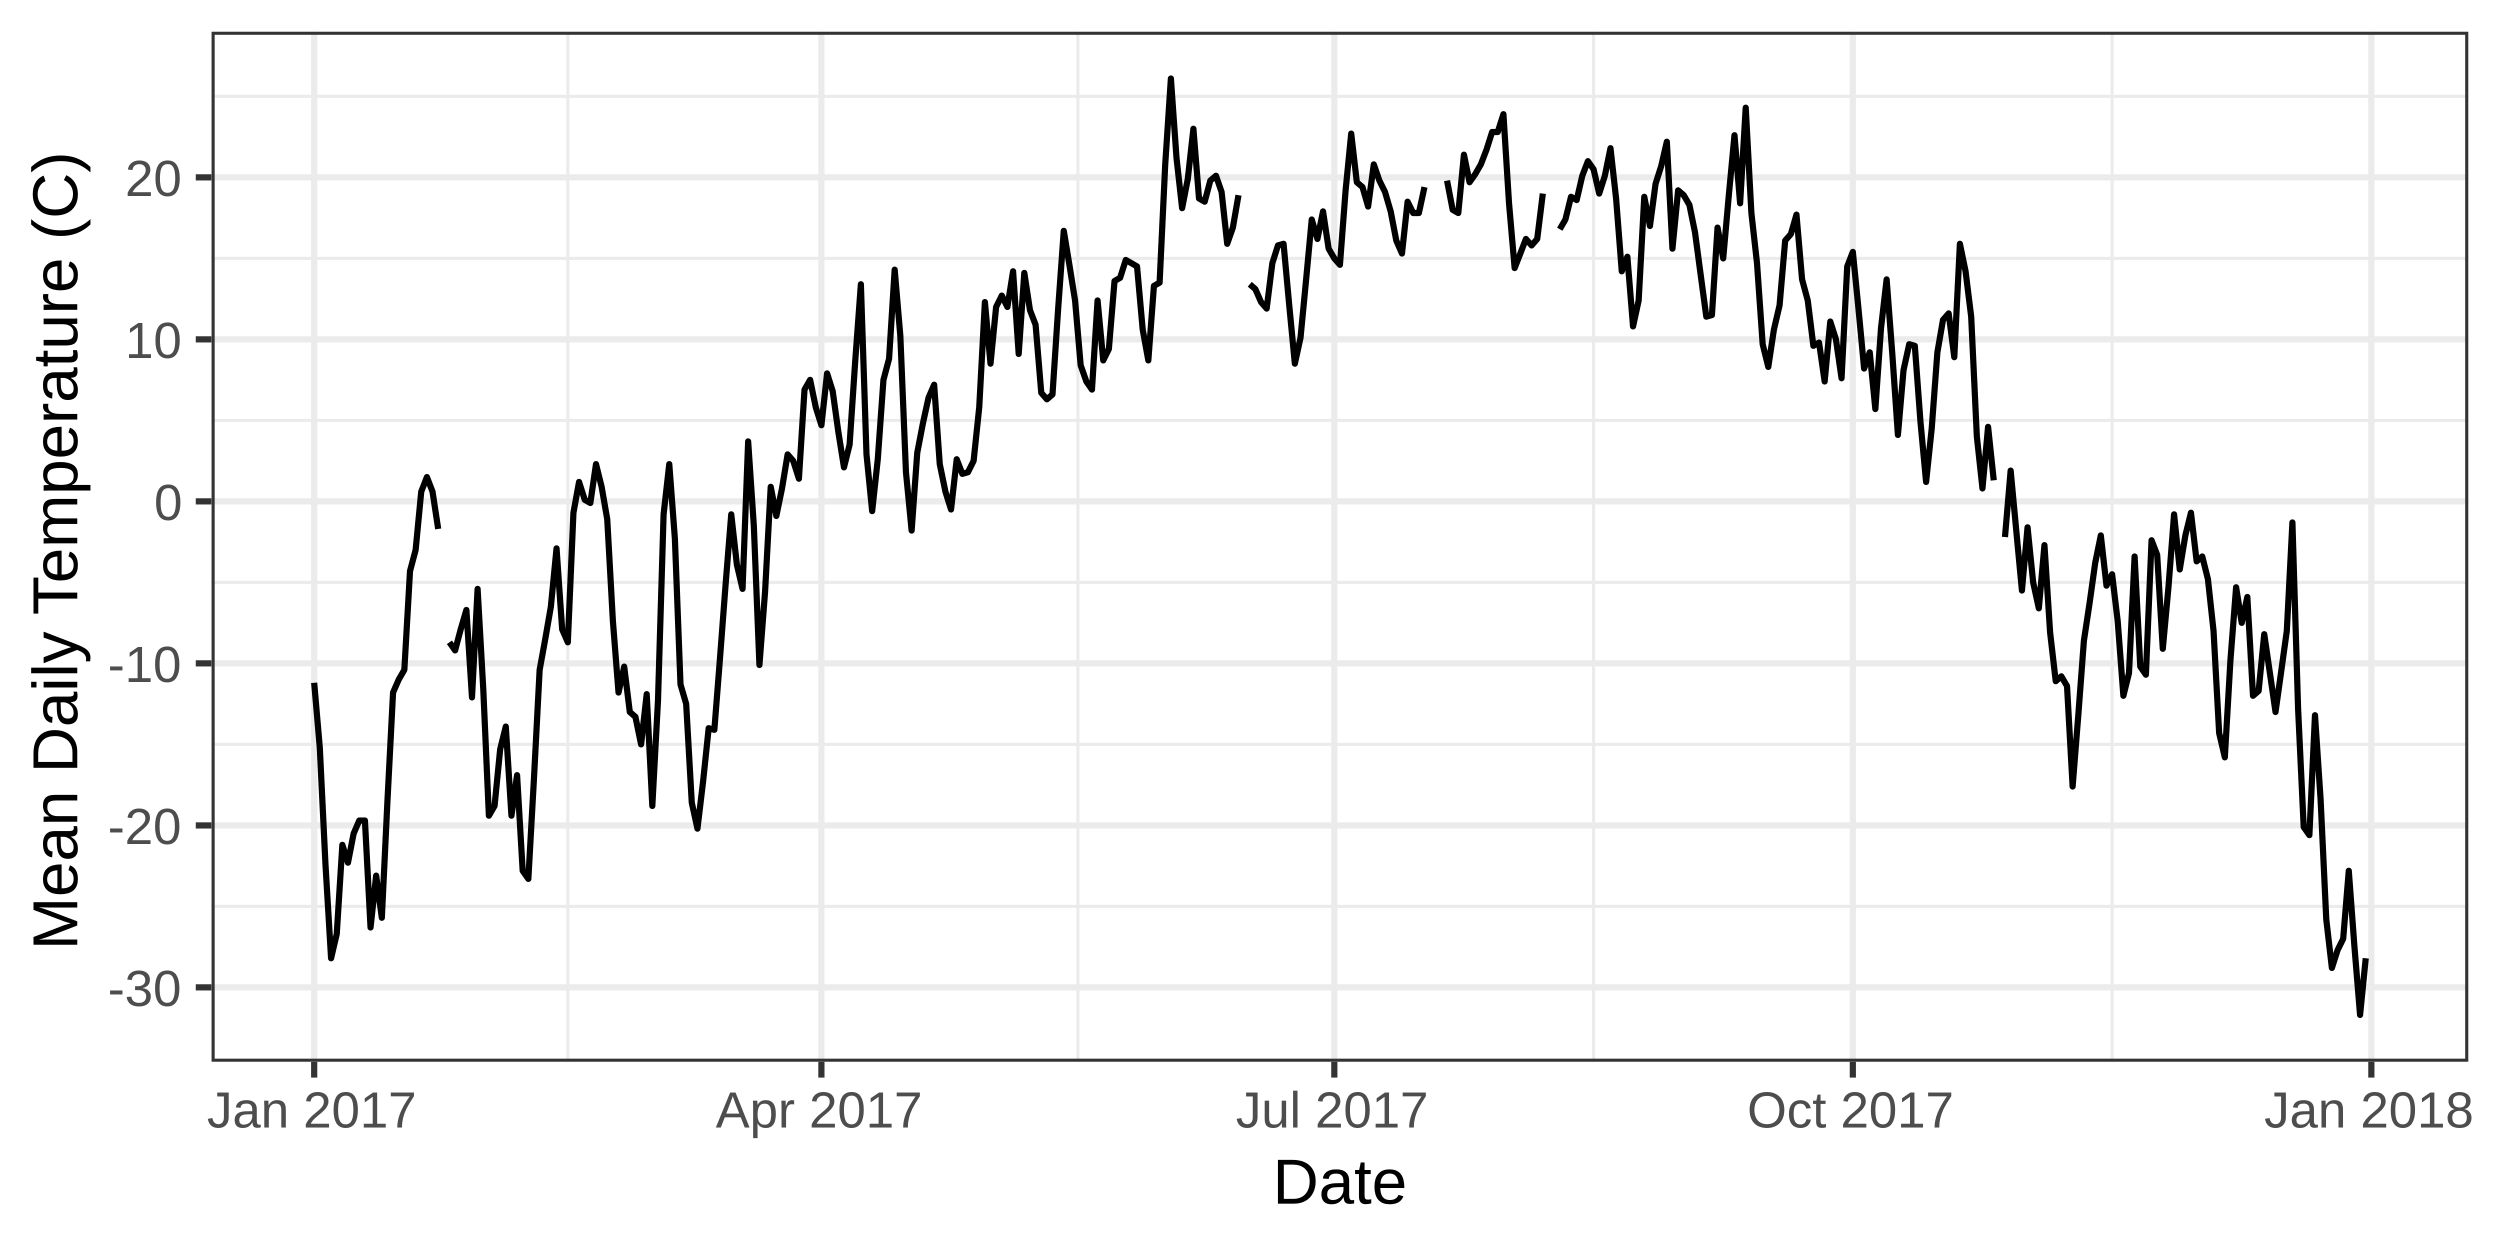
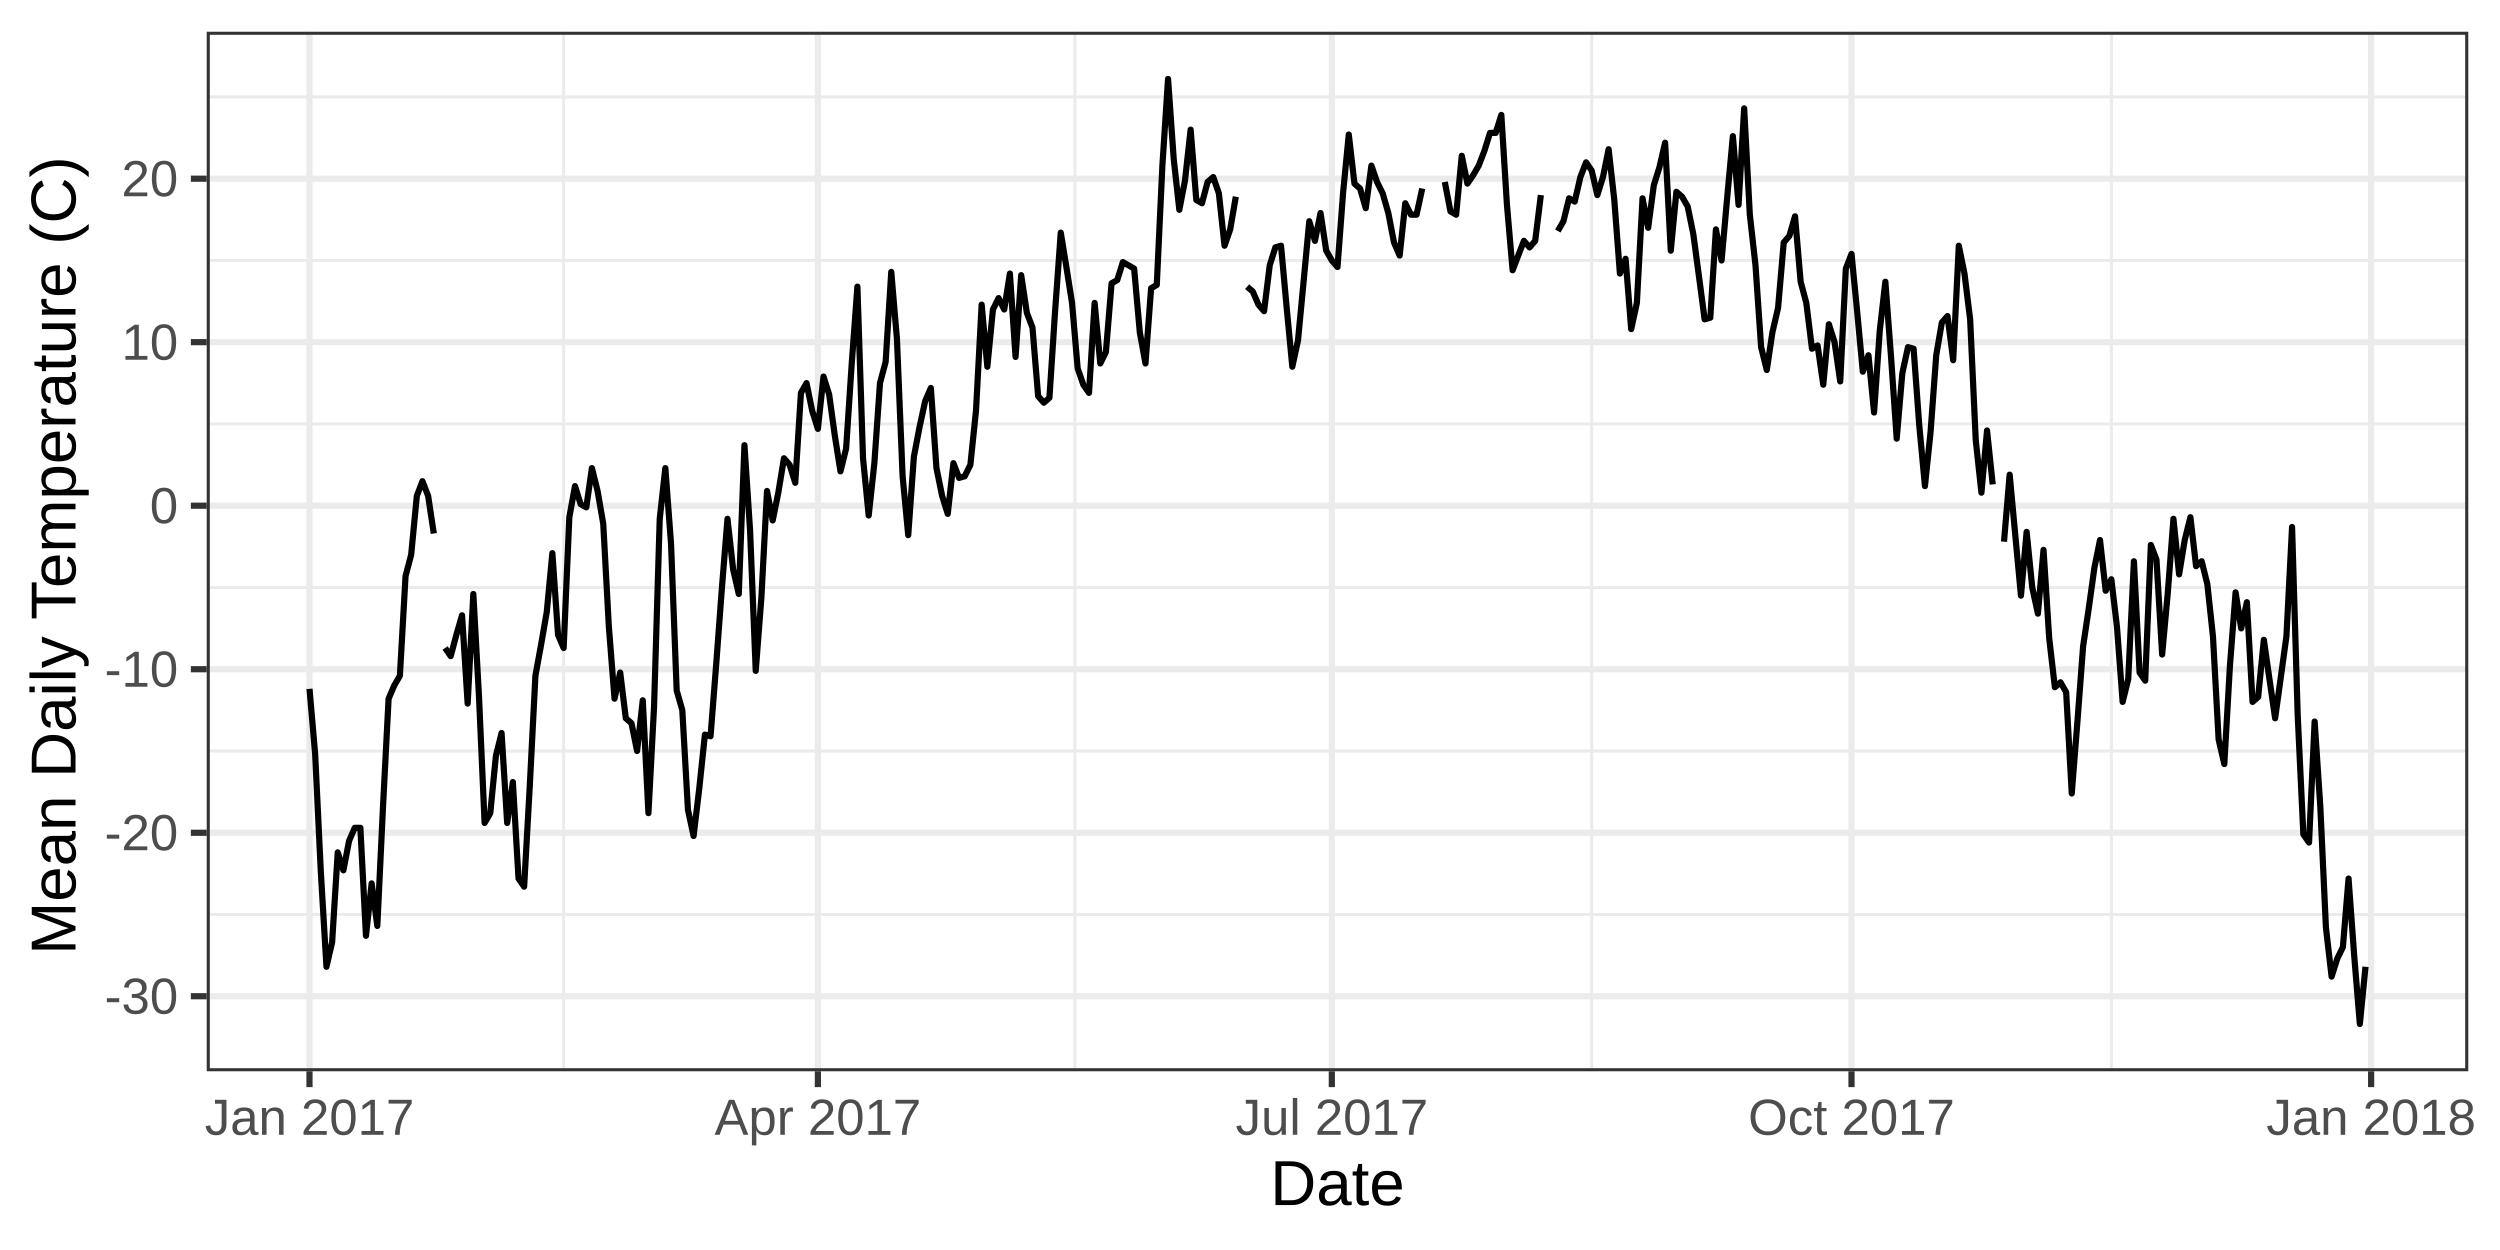
<svg xmlns="http://www.w3.org/2000/svg" viewBox="0 0 432.00 216.00">
  <defs>
    <style type="text/css">
-     line, polyline, path, rect, circle {
+     line, polyline, polygon, path, rect, circle {
      fill: none;
      stroke: #000000;
      stroke-linecap: round;
      stroke-linejoin: round;
      stroke-miterlimit: 10.00;
    }
  </style>
  </defs>
  <rect width="100%" height="100%" style="stroke: none; fill: #FFFFFF;" />
  <rect x="0.00" y="0.00" width="432.00" height="216.00" style="stroke-width: 1.07; stroke: #FFFFFF; fill: #FFFFFF;" />
  <defs>
-     <clipPath id="cpMzYuNTY0N3w0MjYuNTIxfDE4My40NzR8NS40Nzk0NQ==">
-       <rect x="36.56" y="5.48" width="389.96" height="177.99" />
+     <clipPath id="cpMzUuNzJ8NDI2LjUyfDE4NS4xMnw1LjQ4">
+       <rect x="35.72" y="5.48" width="390.80" height="179.64" />
    </clipPath>
  </defs>
-   <rect x="36.56" y="5.48" width="389.96" height="177.99" style="stroke-width: 1.07; stroke: none; fill: #FFFFFF;" clip-path="url(#cpMzYuNTY0N3w0MjYuNTIxfDE4My40NzR8NS40Nzk0NQ==)" />
-   <polyline points="36.56,156.63 426.52,156.63 " style="stroke-width: 0.53; stroke: #EBEBEB; stroke-linecap: butt;" clip-path="url(#cpMzYuNTY0N3w0MjYuNTIxfDE4My40NzR8NS40Nzk0NQ==)" />
-   <polyline points="36.56,128.63 426.52,128.63 " style="stroke-width: 0.53; stroke: #EBEBEB; stroke-linecap: butt;" clip-path="url(#cpMzYuNTY0N3w0MjYuNTIxfDE4My40NzR8NS40Nzk0NQ==)" />
-   <polyline points="36.56,100.64 426.52,100.64 " style="stroke-width: 0.53; stroke: #EBEBEB; stroke-linecap: butt;" clip-path="url(#cpMzYuNTY0N3w0MjYuNTIxfDE4My40NzR8NS40Nzk0NQ==)" />
-   <polyline points="36.56,72.64 426.52,72.64 " style="stroke-width: 0.53; stroke: #EBEBEB; stroke-linecap: butt;" clip-path="url(#cpMzYuNTY0N3w0MjYuNTIxfDE4My40NzR8NS40Nzk0NQ==)" />
-   <polyline points="36.56,44.65 426.52,44.65 " style="stroke-width: 0.53; stroke: #EBEBEB; stroke-linecap: butt;" clip-path="url(#cpMzYuNTY0N3w0MjYuNTIxfDE4My40NzR8NS40Nzk0NQ==)" />
-   <polyline points="36.56,16.65 426.52,16.65 " style="stroke-width: 0.53; stroke: #EBEBEB; stroke-linecap: butt;" clip-path="url(#cpMzYuNTY0N3w0MjYuNTIxfDE4My40NzR8NS40Nzk0NQ==)" />
-   <polyline points="98.12,183.47 98.12,5.48 " style="stroke-width: 0.53; stroke: #EBEBEB; stroke-linecap: butt;" clip-path="url(#cpMzYuNTY0N3w0MjYuNTIxfDE4My40NzR8NS40Nzk0NQ==)" />
-   <polyline points="186.26,183.47 186.26,5.48 " style="stroke-width: 0.53; stroke: #EBEBEB; stroke-linecap: butt;" clip-path="url(#cpMzYuNTY0N3w0MjYuNTIxfDE4My40NzR8NS40Nzk0NQ==)" />
-   <polyline points="275.37,183.47 275.37,5.48 " style="stroke-width: 0.53; stroke: #EBEBEB; stroke-linecap: butt;" clip-path="url(#cpMzYuNTY0N3w0MjYuNTIxfDE4My40NzR8NS40Nzk0NQ==)" />
-   <polyline points="364.97,183.47 364.97,5.48 " style="stroke-width: 0.53; stroke: #EBEBEB; stroke-linecap: butt;" clip-path="url(#cpMzYuNTY0N3w0MjYuNTIxfDE4My40NzR8NS40Nzk0NQ==)" />
-   <polyline points="36.56,170.62 426.52,170.62 " style="stroke-width: 1.07; stroke: #EBEBEB; stroke-linecap: butt;" clip-path="url(#cpMzYuNTY0N3w0MjYuNTIxfDE4My40NzR8NS40Nzk0NQ==)" />
-   <polyline points="36.56,142.63 426.52,142.63 " style="stroke-width: 1.07; stroke: #EBEBEB; stroke-linecap: butt;" clip-path="url(#cpMzYuNTY0N3w0MjYuNTIxfDE4My40NzR8NS40Nzk0NQ==)" />
-   <polyline points="36.56,114.63 426.52,114.63 " style="stroke-width: 1.07; stroke: #EBEBEB; stroke-linecap: butt;" clip-path="url(#cpMzYuNTY0N3w0MjYuNTIxfDE4My40NzR8NS40Nzk0NQ==)" />
-   <polyline points="36.56,86.64 426.52,86.64 " style="stroke-width: 1.07; stroke: #EBEBEB; stroke-linecap: butt;" clip-path="url(#cpMzYuNTY0N3w0MjYuNTIxfDE4My40NzR8NS40Nzk0NQ==)" />
-   <polyline points="36.56,58.64 426.52,58.64 " style="stroke-width: 1.07; stroke: #EBEBEB; stroke-linecap: butt;" clip-path="url(#cpMzYuNTY0N3w0MjYuNTIxfDE4My40NzR8NS40Nzk0NQ==)" />
-   <polyline points="36.56,30.65 426.52,30.65 " style="stroke-width: 1.07; stroke: #EBEBEB; stroke-linecap: butt;" clip-path="url(#cpMzYuNTY0N3w0MjYuNTIxfDE4My40NzR8NS40Nzk0NQ==)" />
-   <polyline points="54.29,183.47 54.29,5.48 " style="stroke-width: 1.07; stroke: #EBEBEB; stroke-linecap: butt;" clip-path="url(#cpMzYuNTY0N3w0MjYuNTIxfDE4My40NzR8NS40Nzk0NQ==)" />
-   <polyline points="141.94,183.47 141.94,5.48 " style="stroke-width: 1.07; stroke: #EBEBEB; stroke-linecap: butt;" clip-path="url(#cpMzYuNTY0N3w0MjYuNTIxfDE4My40NzR8NS40Nzk0NQ==)" />
-   <polyline points="230.57,183.47 230.57,5.48 " style="stroke-width: 1.07; stroke: #EBEBEB; stroke-linecap: butt;" clip-path="url(#cpMzYuNTY0N3w0MjYuNTIxfDE4My40NzR8NS40Nzk0NQ==)" />
-   <polyline points="320.17,183.47 320.17,5.48 " style="stroke-width: 1.07; stroke: #EBEBEB; stroke-linecap: butt;" clip-path="url(#cpMzYuNTY0N3w0MjYuNTIxfDE4My40NzR8NS40Nzk0NQ==)" />
-   <polyline points="409.77,183.47 409.77,5.48 " style="stroke-width: 1.07; stroke: #EBEBEB; stroke-linecap: butt;" clip-path="url(#cpMzYuNTY0N3w0MjYuNTIxfDE4My40NzR8NS40Nzk0NQ==)" />
-   <polyline points="54.29,117.99 55.26,129.19 56.24,149.35 57.21,165.59 58.19,161.39 59.16,145.99 60.13,149.07 61.11,144.03 62.08,141.79 63.06,141.79 64.03,160.27 65.00,151.31 65.98,158.59 66.95,138.43 67.92,119.67 68.90,117.43 69.87,115.75 70.85,98.68 71.82,95.04 72.79,84.96 73.77,82.44 74.74,84.96 75.72,91.40 " style="stroke-width: 1.07; stroke-linecap: butt;" clip-path="url(#cpMzYuNTY0N3w0MjYuNTIxfDE4My40NzR8NS40Nzk0NQ==)" />
-   <polyline points="77.66,110.99 78.64,112.39 79.61,108.75 80.59,105.40 81.56,120.51 82.53,101.76 83.51,119.11 84.48,140.95 85.46,139.27 86.43,129.47 87.40,125.55 88.38,140.95 89.35,133.95 90.32,150.47 91.30,151.87 92.27,134.51 93.25,115.75 94.22,110.43 95.19,104.84 96.17,94.76 97.14,108.75 98.12,110.99 99.09,88.60 100.06,83.28 101.04,86.36 102.01,86.92 102.99,80.20 103.96,84.12 104.93,89.72 105.91,107.35 106.88,119.67 107.86,115.19 108.83,123.03 109.80,123.87 110.78,128.63 111.75,119.95 112.72,139.27 113.70,121.07 114.67,88.88 115.65,80.20 116.62,93.08 117.59,118.27 118.57,121.63 119.54,138.71 120.52,143.19 121.49,135.07 122.46,125.83 123.44,126.11 124.41,113.79 125.39,100.92 126.36,88.88 127.33,97.56 128.31,101.76 129.28,76.28 130.26,90.84 131.23,114.91 132.20,102.32 133.18,84.12 134.15,89.16 135.13,84.40 136.10,78.52 137.07,79.64 138.05,82.72 139.02,67.32 139.99,65.64 140.97,70.40 141.94,73.48 142.92,64.52 143.89,67.60 144.86,74.60 145.84,80.76 146.81,76.84 147.79,62.28 148.76,49.12 149.73,78.52 150.71,88.32 151.68,79.36 152.66,65.64 153.63,62.00 154.60,46.60 155.58,58.08 156.55,81.60 157.53,91.68 158.50,78.24 159.47,73.20 160.45,68.72 161.42,66.48 162.39,80.20 163.37,84.96 164.34,88.04 165.32,79.36 166.29,81.88 167.26,81.60 168.24,79.64 169.21,70.40 170.19,52.20 171.16,62.84 172.13,53.04 173.11,51.08 174.08,53.04 175.06,46.88 176.03,61.16 177.00,47.16 177.98,53.60 178.95,56.12 179.93,67.88 180.90,69.00 181.87,68.16 182.85,53.32 183.82,39.89 184.79,45.76 185.77,51.92 186.74,63.12 187.72,65.92 188.69,67.32 189.66,51.92 190.64,62.28 191.61,60.32 192.59,48.56 193.56,48.00 194.53,44.92 195.51,45.48 196.48,46.04 197.46,56.96 198.43,62.28 199.40,49.40 200.38,48.84 201.35,28.41 202.33,13.57 203.30,27.29 204.27,35.97 205.25,30.93 206.22,22.25 207.19,34.29 208.17,34.85 209.14,31.21 210.12,30.37 211.09,33.17 212.06,42.13 213.04,39.33 214.01,33.73 " style="stroke-width: 1.07; stroke-linecap: butt;" clip-path="url(#cpMzYuNTY0N3w0MjYuNTIxfDE4My40NzR8NS40Nzk0NQ==)" />
-   <polyline points="215.96,49.12 216.93,49.96 217.91,52.20 218.88,53.32 219.86,45.48 220.83,42.41 221.80,42.13 222.78,52.76 223.75,62.84 224.73,58.36 225.70,48.28 226.67,37.93 227.65,41.29 228.62,36.53 229.59,42.97 230.57,44.65 231.54,45.76 232.52,32.89 233.49,23.09 234.46,31.49 235.44,32.33 236.41,35.69 237.39,28.41 238.36,31.21 239.33,33.17 240.31,36.53 241.28,41.57 242.26,43.81 243.23,34.85 244.20,36.81 245.18,36.81 246.15,32.33 " style="stroke-width: 1.07; stroke-linecap: butt;" clip-path="url(#cpMzYuNTY0N3w0MjYuNTIxfDE4My40NzR8NS40Nzk0NQ==)" />
-   <polyline points="250.05,31.21 251.02,36.25 251.99,36.81 252.97,26.73 253.94,31.49 254.92,30.09 255.89,28.41 256.86,25.89 257.84,22.81 258.81,22.81 259.79,19.73 260.76,35.13 261.73,46.32 262.71,43.81 263.68,41.29 264.66,42.41 265.63,41.29 266.60,33.45 " style="stroke-width: 1.07; stroke-linecap: butt;" clip-path="url(#cpMzYuNTY0N3w0MjYuNTIxfDE4My40NzR8NS40Nzk0NQ==)" />
-   <polyline points="269.53,39.61 270.50,37.93 271.47,34.01 272.45,34.57 273.42,30.37 274.39,27.85 275.37,29.25 276.34,33.45 277.32,30.37 278.29,25.61 279.26,34.29 280.24,46.88 281.21,44.37 282.19,56.40 283.16,51.92 284.13,34.01 285.11,39.05 286.08,31.77 287.06,28.69 288.03,24.49 289.00,42.97 289.98,32.89 290.95,33.73 291.93,35.41 292.90,40.17 293.87,47.44 294.85,54.72 295.82,54.44 296.79,39.33 297.77,44.65 298.74,33.73 299.72,23.37 300.69,35.13 301.66,18.61 302.64,36.81 303.61,45.48 304.59,59.48 305.56,63.40 306.53,56.96 307.51,52.76 308.48,41.57 309.46,40.45 310.43,37.09 311.40,48.28 312.38,51.92 313.35,59.76 314.33,59.20 315.30,65.92 316.27,55.56 317.25,58.64 318.22,65.36 319.20,46.04 320.17,43.53 321.14,53.32 322.12,63.68 323.09,60.88 324.06,70.68 325.04,56.68 326.01,48.28 326.99,61.16 327.96,75.16 328.93,63.96 329.91,59.48 330.88,59.76 331.86,72.92 332.83,83.28 333.80,74.04 334.78,60.88 335.75,55.28 336.73,54.16 337.70,61.72 338.67,42.13 339.65,46.88 340.62,54.72 341.60,75.44 342.57,84.40 343.54,73.76 344.52,83.00 " style="stroke-width: 1.07; stroke-linecap: butt;" clip-path="url(#cpMzYuNTY0N3w0MjYuNTIxfDE4My40NzR8NS40Nzk0NQ==)" />
-   <polyline points="346.46,92.80 347.44,81.32 348.41,91.68 349.39,102.04 350.36,91.12 351.33,100.64 352.31,105.12 353.28,94.20 354.26,109.31 355.23,117.71 356.20,116.87 357.18,118.55 358.15,135.91 359.13,123.59 360.10,110.71 361.07,104.28 362.05,97.28 363.02,92.52 364.00,101.20 364.97,99.24 365.94,107.35 366.92,120.23 367.89,116.31 368.86,96.16 369.84,115.19 370.81,116.59 371.79,93.36 372.76,95.88 373.73,112.11 374.71,101.48 375.68,88.88 376.66,98.40 377.63,92.52 378.60,88.60 379.58,97.00 380.55,96.16 381.53,100.08 382.50,109.03 383.47,126.67 384.45,130.87 385.42,114.07 386.40,101.48 387.37,107.63 388.34,103.16 389.32,120.23 390.29,119.39 391.26,109.59 392.24,116.31 393.21,123.03 394.19,116.03 395.16,109.03 396.13,90.28 397.11,122.47 398.08,142.91 399.06,144.31 400.03,123.59 401.00,138.15 401.98,158.87 402.95,167.26 403.93,164.19 404.90,162.23 405.87,150.47 406.85,163.63 407.82,175.38 408.80,165.59 " style="stroke-width: 1.07; stroke-linecap: butt;" clip-path="url(#cpMzYuNTY0N3w0MjYuNTIxfDE4My40NzR8NS40Nzk0NQ==)" />
-   <rect x="36.56" y="5.48" width="389.96" height="177.99" style="stroke-width: 1.07; stroke: #333333;" clip-path="url(#cpMzYuNTY0N3w0MjYuNTIxfDE4My40NzR8NS40Nzk0NQ==)" />
+   <rect x="35.72" y="5.48" width="390.80" height="179.64" style="stroke-width: 1.07; stroke: none; fill: #FFFFFF;" clip-path="url(#cpMzUuNzJ8NDI2LjUyfDE4NS4xMnw1LjQ4)" />
+   <polyline points="35.72,158.02 426.52,158.02 " style="stroke-width: 0.53; stroke: #EBEBEB; stroke-linecap: butt;" clip-path="url(#cpMzUuNzJ8NDI2LjUyfDE4NS4xMnw1LjQ4)" />
+   <polyline points="35.72,129.77 426.52,129.77 " style="stroke-width: 0.53; stroke: #EBEBEB; stroke-linecap: butt;" clip-path="url(#cpMzUuNzJ8NDI2LjUyfDE4NS4xMnw1LjQ4)" />
+   <polyline points="35.72,101.51 426.52,101.51 " style="stroke-width: 0.53; stroke: #EBEBEB; stroke-linecap: butt;" clip-path="url(#cpMzUuNzJ8NDI2LjUyfDE4NS4xMnw1LjQ4)" />
+   <polyline points="35.72,73.26 426.52,73.26 " style="stroke-width: 0.53; stroke: #EBEBEB; stroke-linecap: butt;" clip-path="url(#cpMzUuNzJ8NDI2LjUyfDE4NS4xMnw1LjQ4)" />
+   <polyline points="35.72,45.01 426.52,45.01 " style="stroke-width: 0.53; stroke: #EBEBEB; stroke-linecap: butt;" clip-path="url(#cpMzUuNzJ8NDI2LjUyfDE4NS4xMnw1LjQ4)" />
+   <polyline points="35.72,16.75 426.52,16.75 " style="stroke-width: 0.53; stroke: #EBEBEB; stroke-linecap: butt;" clip-path="url(#cpMzUuNzJ8NDI2LjUyfDE4NS4xMnw1LjQ4)" />
+   <polyline points="97.40,185.12 97.40,5.48 " style="stroke-width: 0.53; stroke: #EBEBEB; stroke-linecap: butt;" clip-path="url(#cpMzUuNzJ8NDI2LjUyfDE4NS4xMnw1LjQ4)" />
+   <polyline points="185.74,185.12 185.74,5.48 " style="stroke-width: 0.53; stroke: #EBEBEB; stroke-linecap: butt;" clip-path="url(#cpMzUuNzJ8NDI2LjUyfDE4NS4xMnw1LjQ4)" />
+   <polyline points="275.04,185.12 275.04,5.48 " style="stroke-width: 0.53; stroke: #EBEBEB; stroke-linecap: butt;" clip-path="url(#cpMzUuNzJ8NDI2LjUyfDE4NS4xMnw1LjQ4)" />
+   <polyline points="364.84,185.12 364.84,5.48 " style="stroke-width: 0.53; stroke: #EBEBEB; stroke-linecap: butt;" clip-path="url(#cpMzUuNzJ8NDI2LjUyfDE4NS4xMnw1LjQ4)" />
+   <polyline points="35.72,172.15 426.52,172.15 " style="stroke-width: 1.07; stroke: #EBEBEB; stroke-linecap: butt;" clip-path="url(#cpMzUuNzJ8NDI2LjUyfDE4NS4xMnw1LjQ4)" />
+   <polyline points="35.72,143.90 426.52,143.90 " style="stroke-width: 1.07; stroke: #EBEBEB; stroke-linecap: butt;" clip-path="url(#cpMzUuNzJ8NDI2LjUyfDE4NS4xMnw1LjQ4)" />
+   <polyline points="35.72,115.64 426.52,115.64 " style="stroke-width: 1.07; stroke: #EBEBEB; stroke-linecap: butt;" clip-path="url(#cpMzUuNzJ8NDI2LjUyfDE4NS4xMnw1LjQ4)" />
+   <polyline points="35.72,87.39 426.52,87.39 " style="stroke-width: 1.07; stroke: #EBEBEB; stroke-linecap: butt;" clip-path="url(#cpMzUuNzJ8NDI2LjUyfDE4NS4xMnw1LjQ4)" />
+   <polyline points="35.72,59.13 426.52,59.13 " style="stroke-width: 1.07; stroke: #EBEBEB; stroke-linecap: butt;" clip-path="url(#cpMzUuNzJ8NDI2LjUyfDE4NS4xMnw1LjQ4)" />
+   <polyline points="35.72,30.88 426.52,30.88 " style="stroke-width: 1.07; stroke: #EBEBEB; stroke-linecap: butt;" clip-path="url(#cpMzUuNzJ8NDI2LjUyfDE4NS4xMnw1LjQ4)" />
+   <polyline points="53.48,185.12 53.48,5.48 " style="stroke-width: 1.07; stroke: #EBEBEB; stroke-linecap: butt;" clip-path="url(#cpMzUuNzJ8NDI2LjUyfDE4NS4xMnw1LjQ4)" />
+   <polyline points="141.33,185.12 141.33,5.48 " style="stroke-width: 1.07; stroke: #EBEBEB; stroke-linecap: butt;" clip-path="url(#cpMzUuNzJ8NDI2LjUyfDE4NS4xMnw1LjQ4)" />
+   <polyline points="230.14,185.12 230.14,5.48 " style="stroke-width: 1.07; stroke: #EBEBEB; stroke-linecap: butt;" clip-path="url(#cpMzUuNzJ8NDI2LjUyfDE4NS4xMnw1LjQ4)" />
+   <polyline points="319.94,185.12 319.94,5.48 " style="stroke-width: 1.07; stroke: #EBEBEB; stroke-linecap: butt;" clip-path="url(#cpMzUuNzJ8NDI2LjUyfDE4NS4xMnw1LjQ4)" />
+   <polyline points="409.73,185.12 409.73,5.48 " style="stroke-width: 1.07; stroke: #EBEBEB; stroke-linecap: butt;" clip-path="url(#cpMzUuNzJ8NDI2LjUyfDE4NS4xMnw1LjQ4)" />
+   <polyline points="53.48,119.03 54.46,130.33 55.44,150.68 56.41,167.06 57.39,162.83 58.36,147.29 59.34,150.39 60.32,145.31 61.29,143.05 62.27,143.05 63.24,161.70 64.22,152.65 65.20,160.00 66.17,139.66 67.15,120.73 68.12,118.47 69.10,116.77 70.08,99.54 71.05,95.86 72.03,85.69 73.00,83.15 73.98,85.69 74.96,92.19 " style="stroke-width: 1.07; stroke-linecap: butt;" clip-path="url(#cpMzUuNzJ8NDI2LjUyfDE4NS4xMnw1LjQ4)" />
+   <polyline points="76.91,111.97 77.88,113.38 78.86,109.71 79.84,106.32 80.81,121.58 81.79,102.64 82.76,120.16 83.74,142.20 84.72,140.51 85.69,130.62 86.67,126.66 87.64,142.20 88.62,135.14 89.60,151.81 90.57,153.22 91.55,135.70 92.52,116.77 93.50,111.40 94.48,105.75 95.45,95.58 96.43,109.71 97.40,111.97 98.38,89.37 99.36,84.00 100.33,87.11 101.31,87.67 102.28,80.89 103.26,84.84 104.24,90.50 105.21,108.30 106.19,120.73 107.17,116.21 108.14,124.12 109.12,124.97 110.09,129.77 111.07,121.01 112.05,140.51 113.02,122.14 114.00,89.65 114.97,80.89 115.95,93.89 116.93,119.31 117.90,122.71 118.88,139.94 119.85,144.46 120.83,136.27 121.81,126.94 122.78,127.23 123.76,114.79 124.73,101.80 125.71,89.65 126.69,98.41 127.66,102.64 128.64,76.93 129.61,91.63 130.59,115.92 131.57,103.21 132.54,84.84 133.52,89.93 134.49,85.13 135.47,79.19 136.45,80.32 137.42,83.43 138.40,67.89 139.37,66.20 140.35,71.00 141.33,74.11 142.30,65.07 143.28,68.18 144.25,75.24 145.23,81.45 146.21,77.50 147.18,62.81 148.16,49.53 149.13,79.19 150.11,89.08 151.09,80.04 152.06,66.20 153.04,62.52 154.01,46.98 154.99,58.57 155.97,82.30 156.94,92.47 157.92,78.91 158.89,73.83 159.87,69.31 160.85,67.04 161.82,80.89 162.80,85.69 163.77,88.80 164.75,80.04 165.73,82.58 166.70,82.30 167.68,80.32 168.65,71.00 169.63,52.64 170.61,63.37 171.58,53.48 172.56,51.51 173.53,53.48 174.51,47.27 175.49,61.68 176.46,47.55 177.44,54.05 178.41,56.59 179.39,68.46 180.37,69.59 181.34,68.74 182.32,53.77 183.30,40.20 184.27,46.14 185.25,52.35 186.22,63.65 187.20,66.48 188.18,67.89 189.15,52.35 190.13,62.81 191.10,60.83 192.08,48.96 193.06,48.40 194.03,45.29 195.01,45.85 195.98,46.42 196.96,57.44 197.94,62.81 198.91,49.81 199.89,49.24 200.86,28.62 201.84,13.64 202.82,27.49 203.79,36.25 204.77,31.16 205.74,22.40 206.72,34.55 207.70,35.12 208.67,31.44 209.65,30.60 210.62,33.42 211.60,42.46 212.58,39.64 213.55,33.99 " style="stroke-width: 1.07; stroke-linecap: butt;" clip-path="url(#cpMzUuNzJ8NDI2LjUyfDE4NS4xMnw1LjQ4)" />
+   <polyline points="215.50,49.53 216.48,50.38 217.46,52.64 218.43,53.77 219.41,45.85 220.38,42.75 221.36,42.46 222.34,53.20 223.31,63.37 224.29,58.85 225.26,48.68 226.24,38.23 227.22,41.62 228.19,36.81 229.17,43.31 230.14,45.01 231.12,46.14 232.10,33.14 233.07,23.25 234.05,31.73 235.02,32.58 236.00,35.97 236.98,28.62 237.95,31.44 238.93,33.42 239.90,36.81 240.88,41.90 241.86,44.16 242.83,35.12 243.81,37.10 244.78,37.10 245.76,32.58 " style="stroke-width: 1.07; stroke-linecap: butt;" clip-path="url(#cpMzUuNzJ8NDI2LjUyfDE4NS4xMnw1LjQ4)" />
+   <polyline points="249.66,31.44 250.64,36.53 251.62,37.10 252.59,26.92 253.57,31.73 254.54,30.31 255.52,28.62 256.50,26.08 257.47,22.97 258.45,22.97 259.43,19.86 260.40,35.40 261.38,46.70 262.35,44.16 263.33,41.62 264.31,42.75 265.28,41.62 266.26,33.71 " style="stroke-width: 1.07; stroke-linecap: butt;" clip-path="url(#cpMzUuNzJ8NDI2LjUyfDE4NS4xMnw1LjQ4)" />
+   <polyline points="269.19,39.92 270.16,38.23 271.14,34.27 272.11,34.84 273.09,30.60 274.07,28.05 275.04,29.47 276.02,33.71 276.99,30.60 277.97,25.79 278.95,34.55 279.92,47.27 280.90,44.72 281.87,56.87 282.85,52.35 283.83,34.27 284.80,39.36 285.78,32.01 286.75,28.90 287.73,24.66 288.71,43.31 289.68,33.14 290.66,33.99 291.63,35.68 292.61,40.49 293.59,47.83 294.56,55.18 295.54,54.90 296.51,39.64 297.49,45.01 298.47,33.99 299.44,23.53 300.42,35.40 301.39,18.73 302.37,37.10 303.35,45.85 304.32,59.98 305.30,63.94 306.27,57.44 307.25,53.20 308.23,41.90 309.20,40.77 310.18,37.38 311.15,48.68 312.13,52.35 313.11,60.26 314.08,59.70 315.06,66.48 316.03,56.03 317.01,59.13 317.99,65.91 318.96,46.42 319.94,43.88 320.91,53.77 321.89,64.22 322.87,61.39 323.84,71.28 324.82,57.16 325.79,48.68 326.77,61.68 327.75,75.80 328.72,64.50 329.70,59.98 330.67,60.26 331.65,73.54 332.63,84.00 333.60,74.67 334.58,61.39 335.55,55.74 336.53,54.61 337.51,62.24 338.48,42.46 339.46,47.27 340.44,55.18 341.41,76.09 342.39,85.13 343.36,74.39 344.34,83.71 " style="stroke-width: 1.07; stroke-linecap: butt;" clip-path="url(#cpMzUuNzJ8NDI2LjUyfDE4NS4xMnw1LjQ4)" />
+   <polyline points="346.29,93.60 347.27,82.02 348.24,92.47 349.22,102.93 350.20,91.91 351.17,101.51 352.15,106.04 353.12,95.02 354.10,110.27 355.08,118.75 356.05,117.90 357.03,119.60 358.00,137.11 358.98,124.68 359.96,111.69 360.93,105.19 361.91,98.12 362.88,93.32 363.86,102.08 364.84,100.10 365.81,108.30 366.79,121.29 367.76,117.34 368.74,96.99 369.72,116.21 370.69,117.62 371.67,94.17 372.64,96.71 373.62,113.10 374.60,102.36 375.57,89.65 376.55,99.25 377.52,93.32 378.50,89.37 379.48,97.84 380.45,96.99 381.43,100.95 382.40,109.99 383.38,127.79 384.36,132.03 385.33,115.08 386.31,102.36 387.28,108.58 388.26,104.06 389.24,121.29 390.21,120.44 391.19,110.56 392.16,117.34 393.14,124.12 394.12,117.05 395.09,109.99 396.07,91.06 397.04,123.55 398.02,144.18 399.00,145.59 399.97,124.68 400.95,139.38 401.92,160.28 402.90,168.76 403.88,165.65 404.85,163.67 405.83,151.81 406.80,165.09 407.78,176.95 408.76,167.06 " style="stroke-width: 1.07; stroke-linecap: butt;" clip-path="url(#cpMzUuNzJ8NDI2LjUyfDE4NS4xMnw1LjQ4)" />
+   <rect x="35.72" y="5.48" width="390.80" height="179.64" style="stroke-width: 1.07; stroke: #333333;" clip-path="url(#cpMzUuNzJ8NDI2LjUyfDE4NS4xMnw1LjQ4)" />
  <defs>
-     <clipPath id="cpMHw0MzJ8MjE2fDA=">
+     <clipPath id="cpMC4wMHw0MzIuMDB8MjE2LjAwfDAuMDA=">
      <rect x="0.00" y="0.00" width="432.00" height="216.00" />
    </clipPath>
  </defs>
-   <g clip-path="url(#cpMHw0MzJ8MjE2fDA=)">
-     <text x="18.63" y="173.84" style="font-size: 8.80px; fill: #4D4D4D; font-family: Arial;" textLength="13.01px" lengthAdjust="spacingAndGlyphs">-30</text>
+   <g clip-path="url(#cpMC4wMHw0MzIuMDB8MjE2LjAwfDAuMDA=)">
+     <text x="18.07" y="175.18" style="font-size: 8.80px; fill: #4D4D4D; font-family: Arimo;" textLength="12.72px" lengthAdjust="spacingAndGlyphs">-30</text>
  </g>
-   <g clip-path="url(#cpMHw0MzJ8MjE2fDA=)">
-     <text x="18.63" y="145.85" style="font-size: 8.80px; fill: #4D4D4D; font-family: Arial;" textLength="13.01px" lengthAdjust="spacingAndGlyphs">-20</text>
+   <g clip-path="url(#cpMC4wMHw0MzIuMDB8MjE2LjAwfDAuMDA=)">
+     <text x="18.07" y="146.92" style="font-size: 8.80px; fill: #4D4D4D; font-family: Arimo;" textLength="12.72px" lengthAdjust="spacingAndGlyphs">-20</text>
  </g>
-   <g clip-path="url(#cpMHw0MzJ8MjE2fDA=)">
-     <text x="18.63" y="117.85" style="font-size: 8.80px; fill: #4D4D4D; font-family: Arial;" textLength="13.01px" lengthAdjust="spacingAndGlyphs">-10</text>
+   <g clip-path="url(#cpMC4wMHw0MzIuMDB8MjE2LjAwfDAuMDA=)">
+     <text x="18.07" y="118.67" style="font-size: 8.80px; fill: #4D4D4D; font-family: Arimo;" textLength="12.72px" lengthAdjust="spacingAndGlyphs">-10</text>
  </g>
-   <g clip-path="url(#cpMHw0MzJ8MjE2fDA=)">
-     <text x="26.63" y="89.86" style="font-size: 8.80px; fill: #4D4D4D; font-family: Arial;" textLength="5.01px" lengthAdjust="spacingAndGlyphs">0</text>
+   <g clip-path="url(#cpMC4wMHw0MzIuMDB8MjE2LjAwfDAuMDA=)">
+     <text x="25.89" y="90.41" style="font-size: 8.80px; fill: #4D4D4D; font-family: Arimo;" textLength="4.89px" lengthAdjust="spacingAndGlyphs">0</text>
  </g>
-   <g clip-path="url(#cpMHw0MzJ8MjE2fDA=)">
-     <text x="21.62" y="61.86" style="font-size: 8.80px; fill: #4D4D4D; font-family: Arial;" textLength="10.01px" lengthAdjust="spacingAndGlyphs">10</text>
+   <g clip-path="url(#cpMC4wMHw0MzIuMDB8MjE2LjAwfDAuMDA=)">
+     <text x="21.00" y="62.16" style="font-size: 8.80px; fill: #4D4D4D; font-family: Arimo;" textLength="9.79px" lengthAdjust="spacingAndGlyphs">10</text>
  </g>
-   <g clip-path="url(#cpMHw0MzJ8MjE2fDA=)">
-     <text x="21.62" y="33.87" style="font-size: 8.80px; fill: #4D4D4D; font-family: Arial;" textLength="10.01px" lengthAdjust="spacingAndGlyphs">20</text>
+   <g clip-path="url(#cpMC4wMHw0MzIuMDB8MjE2LjAwfDAuMDA=)">
+     <text x="21.00" y="33.91" style="font-size: 8.80px; fill: #4D4D4D; font-family: Arimo;" textLength="9.79px" lengthAdjust="spacingAndGlyphs">20</text>
  </g>
-   <polyline points="33.83,170.62 36.56,170.62 " style="stroke-width: 1.07; stroke: #333333; stroke-linecap: butt;" clip-path="url(#cpMHw0MzJ8MjE2fDA=)" />
-   <polyline points="33.83,142.63 36.56,142.63 " style="stroke-width: 1.07; stroke: #333333; stroke-linecap: butt;" clip-path="url(#cpMHw0MzJ8MjE2fDA=)" />
-   <polyline points="33.83,114.63 36.56,114.63 " style="stroke-width: 1.07; stroke: #333333; stroke-linecap: butt;" clip-path="url(#cpMHw0MzJ8MjE2fDA=)" />
-   <polyline points="33.83,86.64 36.56,86.64 " style="stroke-width: 1.07; stroke: #333333; stroke-linecap: butt;" clip-path="url(#cpMHw0MzJ8MjE2fDA=)" />
-   <polyline points="33.83,58.64 36.56,58.64 " style="stroke-width: 1.07; stroke: #333333; stroke-linecap: butt;" clip-path="url(#cpMHw0MzJ8MjE2fDA=)" />
-   <polyline points="33.83,30.65 36.56,30.65 " style="stroke-width: 1.07; stroke: #333333; stroke-linecap: butt;" clip-path="url(#cpMHw0MzJ8MjE2fDA=)" />
-   <polyline points="54.29,186.21 54.29,183.47 " style="stroke-width: 1.07; stroke: #333333; stroke-linecap: butt;" clip-path="url(#cpMHw0MzJ8MjE2fDA=)" />
-   <polyline points="141.94,186.21 141.94,183.47 " style="stroke-width: 1.07; stroke: #333333; stroke-linecap: butt;" clip-path="url(#cpMHw0MzJ8MjE2fDA=)" />
-   <polyline points="230.57,186.21 230.57,183.47 " style="stroke-width: 1.07; stroke: #333333; stroke-linecap: butt;" clip-path="url(#cpMHw0MzJ8MjE2fDA=)" />
-   <polyline points="320.17,186.21 320.17,183.47 " style="stroke-width: 1.07; stroke: #333333; stroke-linecap: butt;" clip-path="url(#cpMHw0MzJ8MjE2fDA=)" />
-   <polyline points="409.77,186.21 409.77,183.47 " style="stroke-width: 1.07; stroke: #333333; stroke-linecap: butt;" clip-path="url(#cpMHw0MzJ8MjE2fDA=)" />
-   <g clip-path="url(#cpMHw0MzJ8MjE2fDA=)">
-     <text x="35.77" y="194.84" style="font-size: 8.80px; fill: #4D4D4D; font-family: Arial;" textLength="37.03px" lengthAdjust="spacingAndGlyphs">Jan 2017</text>
+   <polyline points="32.98,172.15 35.72,172.15 " style="stroke-width: 1.07; stroke: #333333; stroke-linecap: butt;" clip-path="url(#cpMC4wMHw0MzIuMDB8MjE2LjAwfDAuMDA=)" />
+   <polyline points="32.98,143.90 35.72,143.90 " style="stroke-width: 1.07; stroke: #333333; stroke-linecap: butt;" clip-path="url(#cpMC4wMHw0MzIuMDB8MjE2LjAwfDAuMDA=)" />
+   <polyline points="32.98,115.64 35.72,115.64 " style="stroke-width: 1.07; stroke: #333333; stroke-linecap: butt;" clip-path="url(#cpMC4wMHw0MzIuMDB8MjE2LjAwfDAuMDA=)" />
+   <polyline points="32.98,87.39 35.72,87.39 " style="stroke-width: 1.07; stroke: #333333; stroke-linecap: butt;" clip-path="url(#cpMC4wMHw0MzIuMDB8MjE2LjAwfDAuMDA=)" />
+   <polyline points="32.98,59.13 35.72,59.13 " style="stroke-width: 1.07; stroke: #333333; stroke-linecap: butt;" clip-path="url(#cpMC4wMHw0MzIuMDB8MjE2LjAwfDAuMDA=)" />
+   <polyline points="32.98,30.88 35.72,30.88 " style="stroke-width: 1.07; stroke: #333333; stroke-linecap: butt;" clip-path="url(#cpMC4wMHw0MzIuMDB8MjE2LjAwfDAuMDA=)" />
+   <polyline points="53.48,187.86 53.48,185.12 " style="stroke-width: 1.07; stroke: #333333; stroke-linecap: butt;" clip-path="url(#cpMC4wMHw0MzIuMDB8MjE2LjAwfDAuMDA=)" />
+   <polyline points="141.33,187.86 141.33,185.12 " style="stroke-width: 1.07; stroke: #333333; stroke-linecap: butt;" clip-path="url(#cpMC4wMHw0MzIuMDB8MjE2LjAwfDAuMDA=)" />
+   <polyline points="230.14,187.86 230.14,185.12 " style="stroke-width: 1.07; stroke: #333333; stroke-linecap: butt;" clip-path="url(#cpMC4wMHw0MzIuMDB8MjE2LjAwfDAuMDA=)" />
+   <polyline points="319.94,187.86 319.94,185.12 " style="stroke-width: 1.07; stroke: #333333; stroke-linecap: butt;" clip-path="url(#cpMC4wMHw0MzIuMDB8MjE2LjAwfDAuMDA=)" />
+   <polyline points="409.73,187.86 409.73,185.12 " style="stroke-width: 1.07; stroke: #333333; stroke-linecap: butt;" clip-path="url(#cpMC4wMHw0MzIuMDB8MjE2LjAwfDAuMDA=)" />
+   <g clip-path="url(#cpMC4wMHw0MzIuMDB8MjE2LjAwfDAuMDA=)">
+     <text x="35.38" y="196.10" style="font-size: 8.80px; fill: #4D4D4D; font-family: Arimo;" textLength="36.21px" lengthAdjust="spacingAndGlyphs">Jan 2017</text>
  </g>
-   <g clip-path="url(#cpMHw0MzJ8MjE2fDA=)">
-     <text x="123.68" y="194.84" style="font-size: 8.80px; fill: #4D4D4D; font-family: Arial;" textLength="36.53px" lengthAdjust="spacingAndGlyphs">Apr 2017</text>
+   <g clip-path="url(#cpMC4wMHw0MzIuMDB8MjE2LjAwfDAuMDA=)">
+     <text x="123.47" y="196.10" style="font-size: 8.80px; fill: #4D4D4D; font-family: Arimo;" textLength="35.72px" lengthAdjust="spacingAndGlyphs">Apr 2017</text>
  </g>
-   <g clip-path="url(#cpMHw0MzJ8MjE2fDA=)">
-     <text x="213.56" y="194.84" style="font-size: 8.80px; fill: #4D4D4D; font-family: Arial;" textLength="34.03px" lengthAdjust="spacingAndGlyphs">Jul 2017</text>
+   <g clip-path="url(#cpMC4wMHw0MzIuMDB8MjE2LjAwfDAuMDA=)">
+     <text x="213.51" y="196.10" style="font-size: 8.80px; fill: #4D4D4D; font-family: Arimo;" textLength="33.27px" lengthAdjust="spacingAndGlyphs">Jul 2017</text>
  </g>
-   <g clip-path="url(#cpMHw0MzJ8MjE2fDA=)">
-     <text x="301.91" y="194.84" style="font-size: 8.80px; fill: #4D4D4D; font-family: Arial;" textLength="36.52px" lengthAdjust="spacingAndGlyphs">Oct 2017</text>
+   <g clip-path="url(#cpMC4wMHw0MzIuMDB8MjE2LjAwfDAuMDA=)">
+     <text x="302.08" y="196.10" style="font-size: 8.80px; fill: #4D4D4D; font-family: Arimo;" textLength="35.71px" lengthAdjust="spacingAndGlyphs">Oct 2017</text>
  </g>
-   <g clip-path="url(#cpMHw0MzJ8MjE2fDA=)">
-     <text x="391.25" y="194.84" style="font-size: 8.80px; fill: #4D4D4D; font-family: Arial;" textLength="37.03px" lengthAdjust="spacingAndGlyphs">Jan 2018</text>
+   <g clip-path="url(#cpMC4wMHw0MzIuMDB8MjE2LjAwfDAuMDA=)">
+     <text x="391.63" y="196.10" style="font-size: 8.80px; fill: #4D4D4D; font-family: Arimo;" textLength="36.21px" lengthAdjust="spacingAndGlyphs">Jan 2018</text>
  </g>
-   <g clip-path="url(#cpMHw0MzJ8MjE2fDA=)">
-     <text x="219.92" y="207.99" style="font-size: 11.00px; font-family: Arial;" textLength="23.24px" lengthAdjust="spacingAndGlyphs">Date</text>
+   <g clip-path="url(#cpMC4wMHw0MzIuMDB8MjE2LjAwfDAuMDA=)">
+     <text x="219.50" y="208.24" style="font-size: 11.00px; font-family: Arimo;" textLength="23.24px" lengthAdjust="spacingAndGlyphs">Date</text>
  </g>
-   <g clip-path="url(#cpMHw0MzJ8MjE2fDA=)">
-     <text transform="translate(13.35,164.16) rotate(-90)" style="font-size: 11.00px; font-family: Arial;" textLength="139.37px" lengthAdjust="spacingAndGlyphs">Mean Daily Temperature (C)</text>
+   <g clip-path="url(#cpMC4wMHw0MzIuMDB8MjE2LjAwfDAuMDA=)">
+     <text transform="translate(13.05,164.99) rotate(-90)" style="font-size: 11.00px; font-family: Arimo;" textLength="139.37px" lengthAdjust="spacingAndGlyphs">Mean Daily Temperature (C)</text>
  </g>
</svg>
